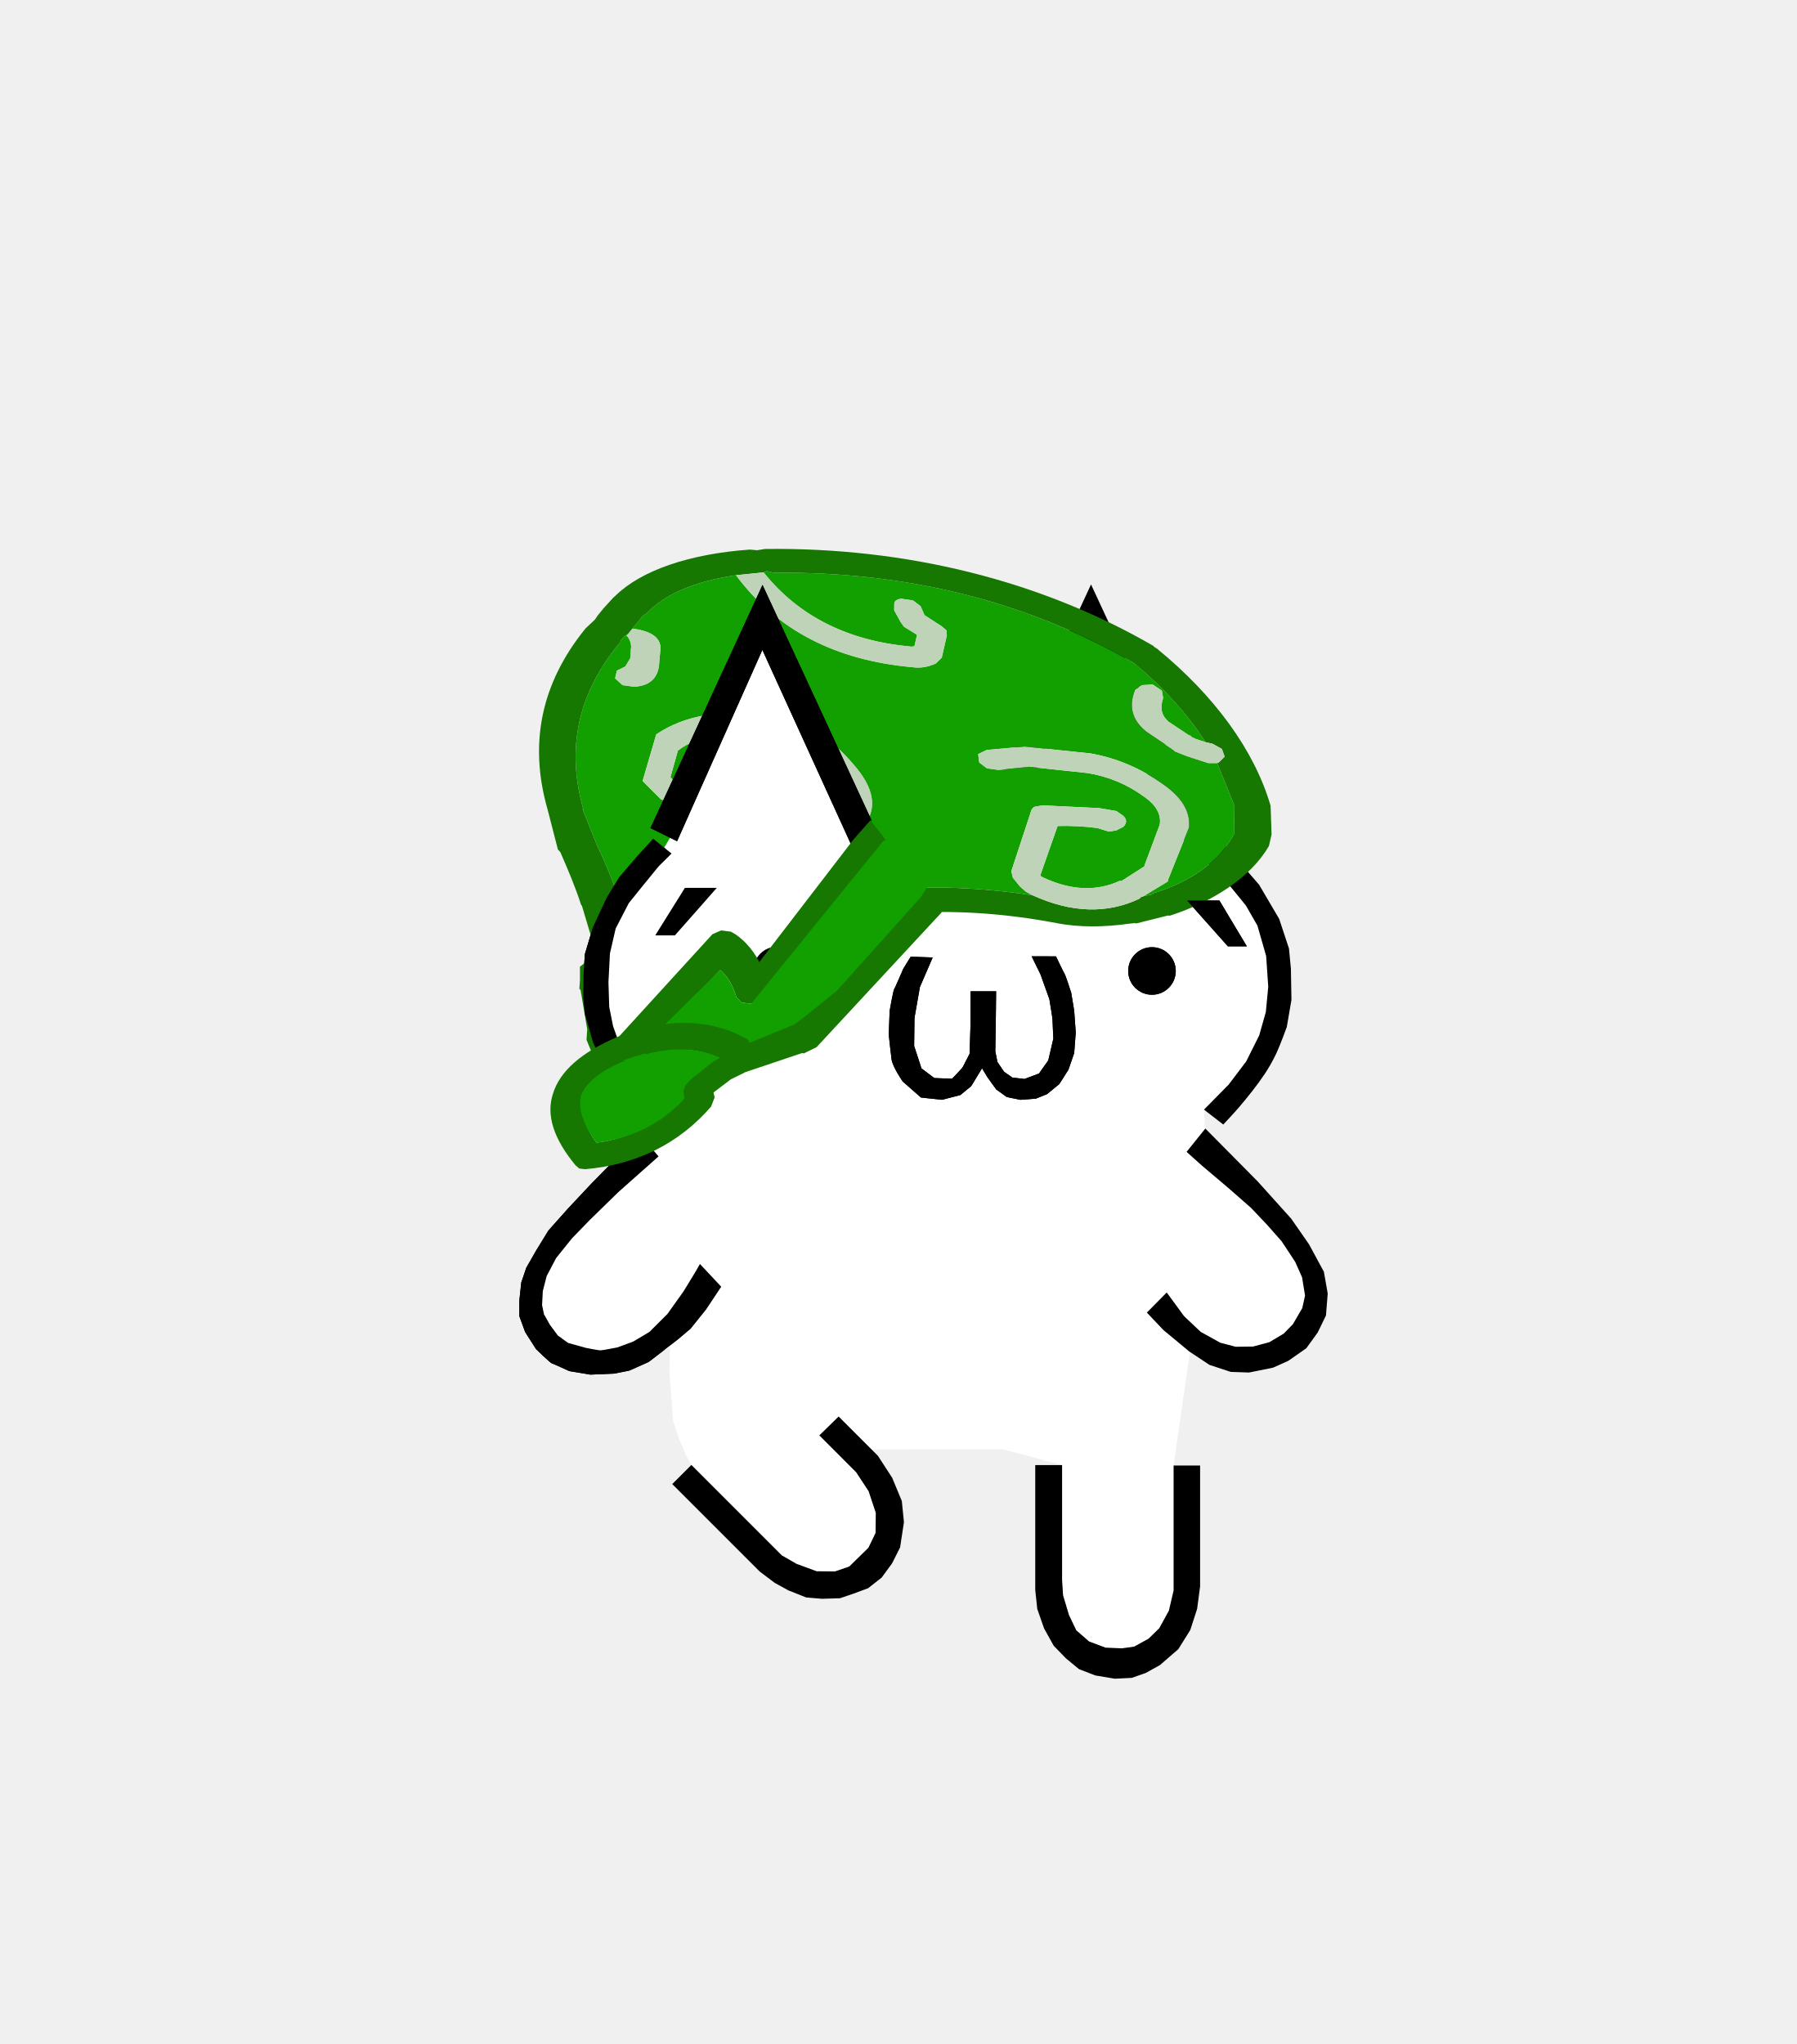
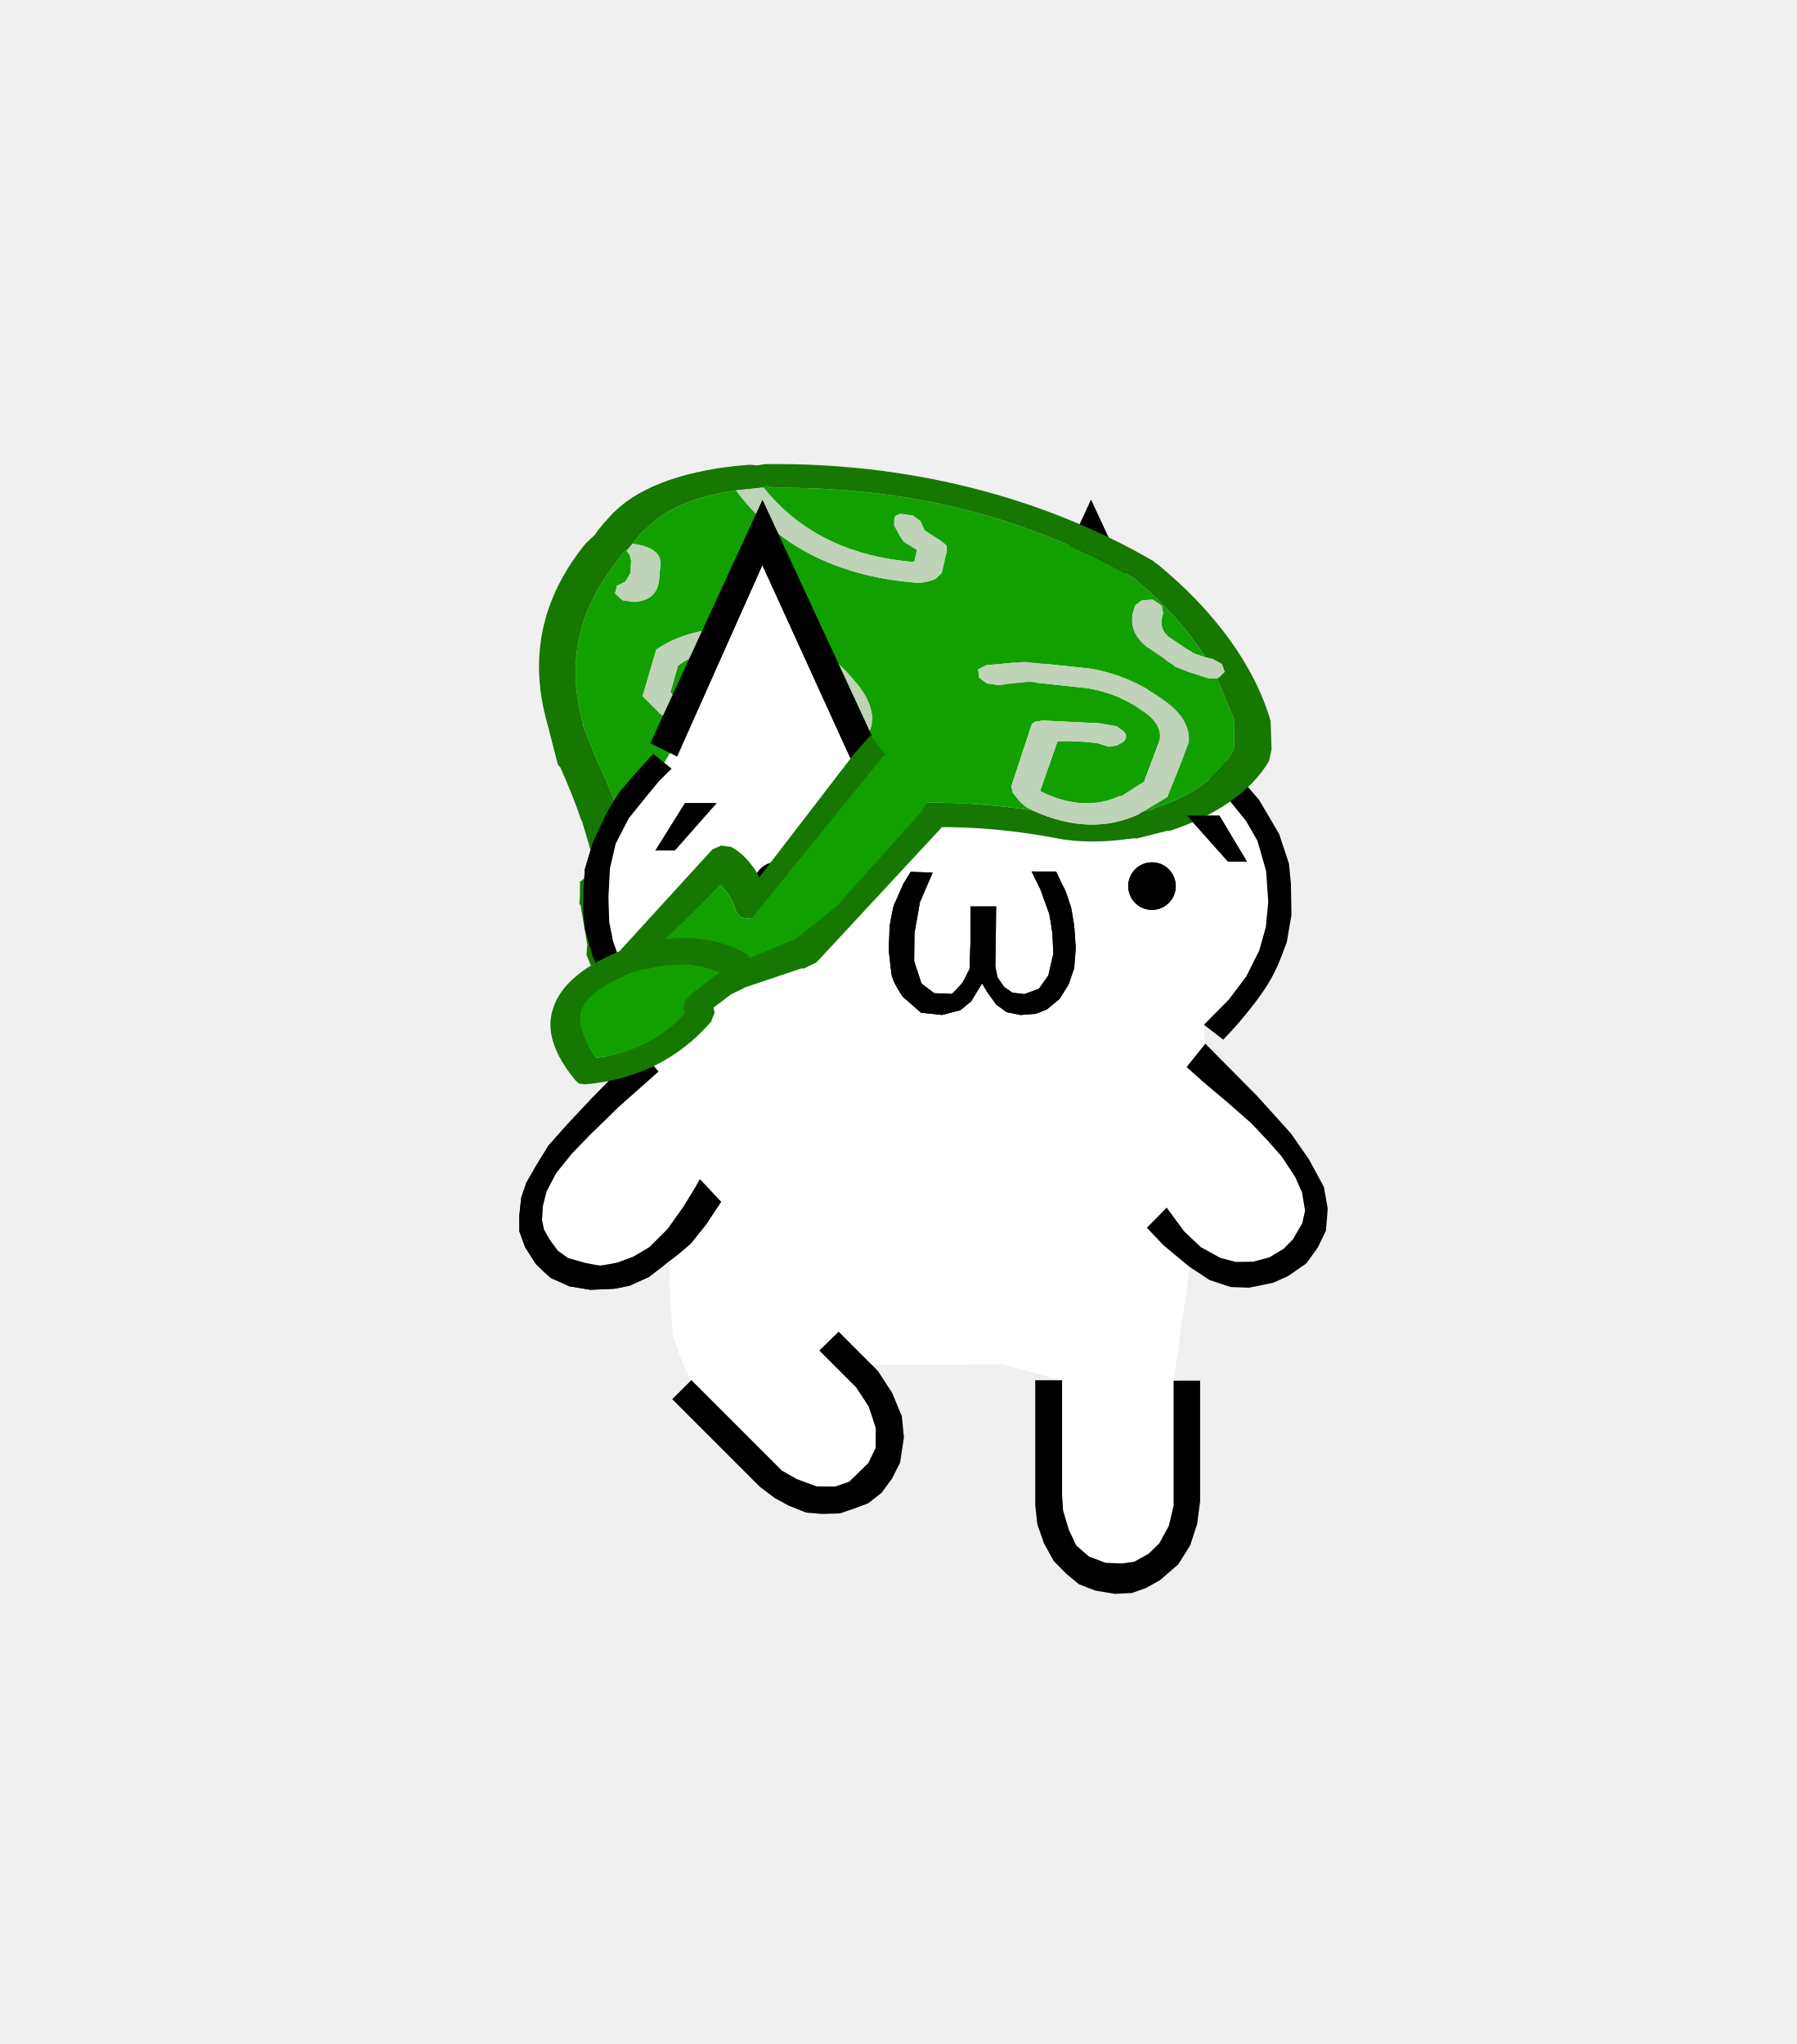
<svg xmlns="http://www.w3.org/2000/svg" height="182" width="160">
-   <circle cx="68.024" cy="78.852" r="2.118" />
-   <circle cx="101.399" cy="78.901" r="2.118" />
-   <g style="clip-rule:evenodd;fill-rule:evenodd;stroke-linejoin:round;stroke-miterlimit:2" transform="translate(1.179 7.555)">
+   <g style="clip-rule:evenodd;fill-rule:evenodd;stroke-linejoin:round;stroke-miterlimit:2" transform="translate(1.179)">
    <path d="m58.358 66.2-1.446 2.355-4.134 5.646-1.373 6.523 1.437 4.559 3.337 6.156.156.694-.545 1.5-.894 2.974-4.246 4.09-3.906 5.122-.5 3.498 1.623 3.06 3.37 1.125 4.06-.001 3.199-1.351-.068 2.416.33 4.422.541 1.611.629 1.467.46.816.394 2.176 3.588 4.185 3.912 2.665 3.724 2.895 3.66-2.2 2.459-5.414-1.192-3.29-1.823-1.467 1.304-.924 11.663-.023 5.318 1.415-.995 1.1.266 8.853.29 3.401 1.724 3.292 3.534.704 2.85-.376 2.781-3.047 1.06-5.79-.397-7.27-1.183-.83 1.533-10.687 3.465 1.396 4.837-.663 2.05-2.8.483-3.778-1.723-4.305-2.448-2.492-5.326-5.745-.166-2.437 2.835-.964 3.977-6.408.133-6.317-.969-3.683-2.254-4.107-1.983-1.65-2.82-1.393-8.526-18.03-1.081 1.018-8.066 16.618-11.82.173-8.575-17.368-1.195 1.258z" style="fill:#fff;fill-rule:nonzero" />
    <circle cx="68.024" cy="78.852" r="2.118" />
    <circle cx="101.399" cy="78.901" r="2.118" />
    <path d="M58.919 75.731h-1.75l2.64-4.23h2.84zM81.872 77.7l-1.138 2.637-.482 2.744-.03 2.498.654 1.998 1.138.857 1.58.063s.89-.906.968-1.061c.078-.156.594-1.155.594-1.155s.078-2.2.078-2.385l.013-3.183h2.275l-.031 2.722-.042 2.619.19.95.59.871.739.517 1.075.125 1.295-.485.827-1.17.453-1.946s-.077-1.516-.077-1.685c0-.17-.281-1.824-.281-1.824s-.732-2.06-.793-2.212a87.443 87.443 0 0 0-.784-1.598l2.17.003s.659 1.39.765 1.557c.106.168.59 1.684.59 1.684l.264 1.589.14 1.95-.139 1.834-.513 1.48-.81 1.276-1.092.897-.99.4-1.39.107-1.214-.25-.934-.672-.795-1.107-.466-.779-.965 1.588-.967.796-1.635.422-1.872-.201-1.62-1.42s-.907-1.294-1-1.98c-.093-.687-.25-2.203-.25-2.203l.079-2.118s.314-1.797.405-1.934c.092-.136.802-1.8.802-1.8l.67-1.089zm27.975-.993h-1.688l-3.633-4.08h2.876zm-6.105-9.219 2.398-1.112-10.167-21.891-9.744 20.991-9.803.005-9.705-20.953-9.979 21.65 2.37 1.171 7.595-17.034 7.868 17.26 13.611-.212 7.78-17.199zm-31.963 52.767 3.276 3.277 1.113 1.695.638 1.925-.02 1.787-.639 1.32-1.703 1.67-1.274.439-1.635-.018-1.777-.655-1.318-.755-8.054-8.055-1.703 1.703 7.792 7.792 1.334 1.007 1.22.67 1.577.626 1.4.12 1.611-.048 1.136-.386 1.368-.506 1.206-.946.93-1.27.716-1.425.339-2.237-.188-1.887-.86-2.073-1.273-1.958-3.494-3.494zm31.546 2.683v11.12l-.421 1.804-.859 1.566-.95.926-1.282.706-1.097.155-1.452-.063-1.46-.547-1.14-.988-.654-1.364-.528-1.767-.087-1.365V122.9h-2.39v11.123l.18 1.686.606 1.731.857 1.545 1.094 1.125 1.154.954 1.45.563 1.75.292 1.508-.076 1.246-.437 1.262-.703 1.636-1.42 1.063-1.702.609-1.886.265-1.996v-10.764zm1.156-27.93 1.67-2.075 4.64 4.685 2.998 3.329 1.594 2.292 1.325 2.449.34 1.934-.156 1.954-.733 1.512-1.013 1.403-1.608 1.124-1.358.608-2.137.433-1.635-.057-1.89-.623-1.81-1.201-2.289-1.9-1.475-1.556 1.768-1.79 1.546 2.11 1.483 1.401 1.749.966 1.37.357 1.544-.02 1.448-.389 1.274-.76.822-.843.833-1.427.248-1.12-.266-1.631-.611-1.371-1.204-1.828-1.279-1.45-1.43-1.51-2.045-1.796-2.34-1.979z" style="fill-rule:nonzero" />
    <path d="m56.736 92.786 1.792-1.191-2.506-2.741-1.875-2.97-.74-2.088-.337-1.7-.07-2.188.134-2.571.509-2.214 1.17-2.263 1.29-1.6 1.38-1.688 1.137-1.125-1.636-1.324-1.402 1.532-1.622 1.888-1.104 1.81-1.24 2.65L50.9 77.4l-.118 1.844-.02 2.021.132 1.423.72 2.529.86 1.942 1.358 2.063s1.015 1.379 1.558 2.04c.43.524 1.345 1.524 1.345 1.524zm51.038-25.208 3.162 3.641 1.79 3.046.872 2.638.172 1.791.048 2.78-.413 2.408s-.591 1.647-.97 2.434c-.292.61-.628 1.2-1.002 1.762-.676 1.017-1.45 1.967-2.234 2.902-.461.551-1.452 1.594-1.452 1.594l-1.717-1.327 2.199-2.23 1.56-2.061 1.156-2.31.593-2.09.214-2.248-.187-2.747-.778-2.7-1.03-1.794-1.371-1.681-2.368-2.512z" style="fill-rule:nonzero" />
    <path d="m57.462 95.413-2.996.875-6.246 6.608-1.82 4.393.087 3.662 2.975 1.877 5.531.087 4.19-3.232 1.697-11.72z" style="fill:#fff" />
    <path d="m55.79 93.453 1.672 1.96-3.569 3.168-2.525 2.463-1.609 1.658-1.42 1.766-.842 1.603-.342 1.341-.065 1.246.173.82.527.93.703.951.907.658 1.557.436s1.143.23 1.327.23c.184 0 1.51-.264 1.51-.264l1.405-.516 1.449-.861 1.604-1.6 1.418-1.988s1.049-1.7 1.122-1.84c.074-.14.354-.624.354-.624l1.897 2.024-1.343 2.022-1.376 1.719-1.14.966-2.608 1.998-1.715.765-1.321.265-2.153.095-1.868-.311s-1.372-.636-1.542-.682c-.17-.046-1.435-1.295-1.435-1.295l-.961-1.506-.515-1.416-.001-1.372.172-1.62.45-1.322.874-1.526 1.092-1.78 1.746-1.96 2.088-2.225 1.909-1.944z" style="fill-rule:nonzero" />
    <path d="m58.819 89.557.093-.078.468-.155h.187c5.551-1.604 10.978-1.578 16.28.077l-.094-.077 2.994 1.164.187.077a51.447 51.447 0 0 0 5.052 1.94l3.649.853.655-.077.468-.466 2.526.31h.093l.655.078 2.9.466c-.062.155-.031.31.094.465.811 1.449 2.027 2.561 3.649 3.337l-4.491 1.164c-.187-.569-.187-1.242 0-2.018l-.094-.465-.467-.388-.562-.078-7.39 1.32 2.712-.777.655-.31.187-.543-.374-.543-.655-.155c-1.809.155-3.524.775-5.146 1.862l-.374.543.187.543.187.155-.093.388c-5.115 4.863-8.015 10.035-8.701 15.518l-.187-.388-.374-.388-.655-.465-.562-.155-5.894.31c-.249 0-.436.052-.561.155l-.281.388-.936 2.949-.093.93.28.389c.25.259.593.31 1.03.155l.467-.31.281-.388-.093-.621a8.328 8.328 0 0 1 .655-2.095l4.865-.31h.093l.094.155c.623 1.603.187 2.948-1.31 4.035v.077l-1.965 1.086.094-.077-4.117.31h-.093c-.936-.051-1.653-.413-2.152-1.086-.811-1.035-1.155-2.121-1.03-3.259l.655-3.104.936-1.551.094-.621-.375-.466-.748-.155-.561.388-1.123 1.94-.749 3.491c-.125 1.397.312 2.768 1.31 4.113.811 1.138 1.965 1.759 3.462 1.862l5.24-.466h.186l1.871-1.086-.374.466h-.093c-1.933 1.862-4.303 3.026-7.11 3.491h-.094l-2.62-.31-3.555-1.397.187-.465-.187-1.164-.187-.698-.094-.078-1.123-1.63c-.748-.879-1.964-1.241-3.648-1.086l-.562.31-.28.544.374.543.655.155c.935-.051 1.59.104 1.964.466l.094.077.842 1.242v.077l.094.078.093.233.094.543a23.278 23.278 0 0 1-5.801-4.656c-3.431-6.259-3.68-12.828-.748-19.708v-.388l.187-.155c3.305 2.328 4.553 5.173 3.742 8.535l-.094.155h-1.122l-.468-.776-.374-.232-.936-.466-.655-.078a.613.613 0 0 0-.561.31l-.094.622.375.465.748.31.655 1.01.28.31.468.077h2.152l.655-.233c.499-.362.78-.75.842-1.164.998-4.087-.592-7.501-4.771-10.242 1.435-2.069 3.243-3.465 5.426-4.19l.28-.155 1.404-.388c-.187 1.087.312 1.656 1.497 1.707l1.03.078c1.434.155 2.369-.181 2.806-1.009l.094-.62-.468-.466h-.749l-.561.388-.842.155h-.187l-.749-.078h-.093c-.437-.051-.78-.18-1.03-.387m14.409 3.724-1.217-1.086-.093-.078-4.584.155c-1.185.621-2.121 1.397-2.807 2.328-2.37 3.052-1.871 5.819 1.497 8.302 2.432 1.863 5.052 1.889 7.859.078l.187-.078c.748-.827.873-1.758.374-2.793l-.842-.776-2.245-1.241-.094-.078-2.433-.854-.748.078-.374.466c-.125.155-.094.336.093.543l.562.388 1.964.776h.094l2.152 1.241.187.078.093.077h-.093c.187.362.155.698-.094 1.009l-5.426-.078c-2.557-1.913-2.932-4.008-1.123-6.285.499-.775 1.248-1.396 2.246-1.862h-.094l2.713-.077.655.543.562.388.654-.078.468-.465-.093-.621m24.138.543 1.684-.233.468-.155.28-.233.188-.465c1.933-.621 5.8 2.948 5.239 3.569-.687.569-1.809.724-3.368.466l.093.077-.655-.155-.28-.078-.28-.077h-.094v-.078c-1.685-.517-2.932-1.397-3.743-2.638h.468" style="fill:#12a001" transform="matrix(-.2093 .91698 1.63329 .37279 -79.359 -38.305)" />
    <path d="m57.602 88.237-.842.233h.094l.374-.155.28-.078h.094" style="fill:#ccc" transform="matrix(-.2093 .91698 1.63329 .37279 -79.359 -38.305)" />
    <path d="m85.67 97.005 7.391-1.319.562.078.467.388.094.465c-.187.776-.187 1.449 0 2.018 0 0 3.728-1.079 4.178-1.176-1.621-.776-2.643-1.856-3.453-3.304-.125-.155-.156-.31-.094-.466l-2.783-.486-.655-.077h-.093l-2.526-.31-.468.465-.655.077-3.649-.853a51.52 51.52 0 0 1-5.052-1.94l-.187-.077-2.994-1.164.093.077c-5.301-1.655-10.728-1.68-16.279-.077h-.187l-.468.155-.093.078-.187.077-.562.155-1.403.388-.28.155c-2.184.725-3.993 2.121-5.427 4.19l-.749 1.242-.093.155-.187.155v.388c-2.932 6.88-2.682 13.45.748 19.708a23.314 23.314 0 0 0 5.8 4.656v.388l.281.543.655.233.655-.233.094-.078 3.555 1.397 2.62.31h.093c2.807-.465 5.177-1.63 7.11-3.491h.094l.374-.466.188-.155h.093c2.12-1.5 2.776-3.362 1.965-5.587.686-5.483 3.586-10.655 8.7-15.518l.094-.388a.706.706 0 0 0 .468.155l.655-.155 1.497-.776M57.64 87.82l.375-.077 1.029-.388c5.988-1.656 11.828-1.585 17.503.174l3.485 1.01.187.155c1.497.62 2.954 1.213 4.513 1.73h-.093l3.494 1.108.56.31 1.685-.775 1.216.155.842.077.094.078 3.525.819h.094l.842.077s10.635 4.113 9.636 5.044c-1.06 1.034-2.775 1.37-5.145 1.008h-.094l-7.906 2.541-.562-.077-.467-.388c-.375-.621-.596-1.626-.533-2.609l-6.916 1.386-.187.233c-5.364 5.07-8.128 10.098-8.502 15.84-.063 1.24-.653 2.56-1.464 3.75l-.187.31v.078l-1.404 1.551v.078c-2.245 2.12-5.289 3.755-8.532 4.324h-1.123l-2.62-.388c-4.802-1.5-8.99-4.221-12.109-7.739l-.094-.155-.093-.077c-3.68-6.673-3.878-14.029-.76-21.27l.281-.389.094-.388c1.684-3.103 4.222-5.383 7.091-6.417l.187-.078 1.217-.388.842-.233m39.837 6.078s.236.204-.468 0c.81 1.242 1.83 1.912 3.513 2.43v.077h.094l.28.078.281.077.655.155-.093-.077c1.559.258 2.68.148 3.367-.421.56-.621-3.166-3.961-5.099-3.341l-.187.466-.281.233-.468.155-1.594.168" style="fill:#167801" transform="matrix(-.2093 .91698 1.63329 .37279 -79.359 -38.305)" />
    <path d="m85.67 97.005-1.497.776-.655.155a.712.712 0 0 1-.468-.155l-.187-.155-.187-.543.374-.543c1.622-1.087 3.337-1.707 5.146-1.862l.655.155.374.543-.187.543-.655.31-2.713.776m-11.414 16.682c.811 2.225.156 4.087-1.965 5.587h-.093l-.188.155-1.87 1.086h-.188l-5.24.466c-1.497-.103-2.65-.724-3.46-1.862-.999-1.345-1.435-2.716-1.31-4.113l.748-3.491 1.123-1.94.56-.388.75.155.374.466-.094.62-.936 1.552-.654 3.104c-.125 1.138.218 2.224 1.029 3.259.499.673 1.216 1.035 2.152 1.086h.093l4.117-.31-.094.077 1.965-1.086v-.077c1.497-1.087 1.933-2.432 1.31-4.035l-.094-.155h-.093l-4.865.31a8.328 8.328 0 0 0-.655 2.095l.093.62-.28.389-.468.31c-.437.155-.78.104-1.03-.155l-.28-.388.093-.931.936-2.949.28-.388c.125-.103.313-.155.562-.155l5.894-.31.562.155.655.465.374.388.187.388m-16.092 7.992-.094.078-.655.233-.655-.233-.28-.543v-.388l-.094-.543-.093-.233-.094-.078v-.077l-.842-1.242-.094-.077c-.373-.362-1.028-.517-1.964-.466l-.655-.155-.374-.543.28-.543.562-.31c1.684-.155 2.9.207 3.648 1.086l1.123 1.629.094.078.187.698.187 1.164-.187.465m-8.046-25.76.093-.155.749-1.242c4.179 2.742 5.769 6.156 4.771 10.242-.062.414-.343.802-.842 1.164l-.655.233h-2.152l-.467-.078-.281-.31-.655-1.009-.748-.31-.375-.465.094-.621a.613.613 0 0 1 .561-.31l.655.077.936.466.374.232.468.776h1.122l.094-.155c.811-3.362-.437-6.207-3.742-8.535m7.952-6.13.562-.155.187-.077c.249.207.592.336 1.029.387h.093l.749.078h.187l.842-.155.561-.388h.749l.468.465-.094.621c-.437.828-1.372 1.164-2.807 1.009l-1.029-.078c-1.185-.051-1.684-.62-1.497-1.707m15.157 3.492.093.62-.468.466-.654.078-.562-.388-.655-.543-2.713.077h.094c-.998.466-1.747 1.087-2.246 1.862-1.809 2.276-1.434 4.371 1.123 6.285l5.426.078c.25-.311.281-.647.094-1.009h.093l-.093-.077-.187-.078-2.152-1.241h-.094l-1.964-.776-.562-.388c-.187-.207-.218-.388-.093-.543l.374-.466.748-.078 2.433.854.094.078 2.245 1.241.842.776c.499 1.035.374 1.966-.374 2.793l-.187.078c-2.807 1.811-5.427 1.785-7.86-.078-3.367-2.483-3.866-5.25-1.496-8.302.686-.931 1.622-1.707 2.807-2.328l4.584-.155.093.078 1.217 1.086" style="fill:#bfd3b8" transform="matrix(-.2093 .91698 1.63329 .37279 -79.359 -38.305)" />
    <path d="m57.462 95.413-2.996.875-6.246 6.608-1.82 4.393.087 3.662 2.975 1.877 5.531.087 4.19-3.232 1.697-11.72z" style="fill:#fff" />
    <path d="m58.358 66.2-1.446 2.355-4.34 6.046-1.167 6.123 1.437 4.559 3.337 6.156.156.694-.545 1.5-.894 2.974-4.246 4.09-3.906 5.122-.5 3.498 1.623 3.06 3.37 1.125 4.06-.001 3.199-1.351-.068 2.416.33 4.422 20.073-45.93-11.95-23.743-1.195 1.258z" style="fill:#fff;fill-rule:nonzero" transform="matrix(.96931 0 0 1 2.42 0)" />
    <path d="m56.736 92.786 1.792-1.191-2.506-2.741-1.875-2.97-.74-2.088-.337-1.7-.07-2.188.134-2.571.509-2.214 1.17-2.263 1.29-1.6 1.38-1.688 1.137-1.125-1.636-1.324-1.402 1.532-1.622 1.888-1.104 1.81-1.24 2.65L50.9 77.4l-.118 1.844-.02 2.021.132 1.423.72 2.529.86 1.942 1.358 2.063s1.015 1.379 1.558 2.04c.43.524 1.345 1.524 1.345 1.524z" style="fill-rule:nonzero" />
    <circle cx="68.024" cy="78.852" r="2.118" />
    <circle cx="101.399" cy="78.901" r="2.118" />
    <path d="M58.919 75.731h-1.75l2.64-4.23h2.84zM81.872 77.7l-1.138 2.637-.482 2.744-.03 2.498.654 1.998 1.138.857 1.58.063s.89-.906.968-1.061c.078-.156.594-1.155.594-1.155s.078-2.2.078-2.385l.013-3.183h2.275l-.031 2.722-.042 2.619.19.95.59.871.739.517 1.075.125 1.295-.485.827-1.17.453-1.946s-.077-1.516-.077-1.685c0-.17-.281-1.824-.281-1.824s-.732-2.06-.793-2.212a87.443 87.443 0 0 0-.784-1.598l2.17.003s.659 1.39.765 1.557c.106.168.59 1.684.59 1.684l.264 1.589.14 1.95-.139 1.834-.513 1.48-.81 1.276-1.092.897-.99.4-1.39.107-1.214-.25-.934-.672-.795-1.107-.466-.779-.965 1.588-.967.796-1.635.422-1.872-.201-1.62-1.42s-.907-1.294-1-1.98c-.093-.687-.25-2.203-.25-2.203l.079-2.118s.314-1.797.405-1.934c.092-.136.802-1.8.802-1.8l.67-1.089zm27.975-.993h-1.688l-3.633-4.08h2.876zm-35.272-9.132 1.851-2.094-9.705-20.953-9.979 21.65 2.37 1.171 7.595-17.034z" style="fill-rule:nonzero" />
    <path d="m74.575 67.575 1.851-2.094-9.705-20.953-9.979 21.65 2.37 1.171 7.595-17.034zM55.79 93.453l1.672 1.96-3.569 3.168-2.525 2.463-1.609 1.658-1.42 1.766-.842 1.603-.342 1.341-.065 1.246.173.82.527.93.703.951.907.658 1.557.436s1.143.23 1.327.23c.184 0 1.51-.264 1.51-.264l1.405-.516 1.449-.861 1.604-1.6 1.418-1.988s1.049-1.7 1.122-1.84c.074-.14.354-.624.354-.624l1.897 2.024-1.343 2.022-1.376 1.719-1.14.966-2.608 1.998-1.715.765-1.321.265-2.153.095-1.868-.311s-1.372-.636-1.542-.682c-.17-.046-1.435-1.295-1.435-1.295l-.961-1.506-.515-1.416-.001-1.372.172-1.62.45-1.322.874-1.526 1.092-1.78 1.746-1.96 2.088-2.225 1.909-1.944z" style="fill-rule:nonzero" />
    <path d="m93.061 95.686.562.078.467.388.094.465c-.187.776-.187 1.449 0 2.018 0 0 3.728-1.079 4.178-1.176-1.621-.776-2.643-1.856-3.453-3.304-.125-.155-.156-.31-.094-.466m-13.829.842 10.608-3.309.842.077.094.078 3.525.819h.094l.842.077 1.31-.155.093-.31.468-.388c2.807-.983 5.613-.75 8.42.698l.28.233.094.31c.312 2.173-.03 3.725-1.029 4.656-1.06 1.034-2.775 1.37-5.145 1.008h-.094l-7.906 2.541-.562-.077-.467-.388c-.375-.621-.596-1.626-.533-2.609l-8.623 3.647-1.473.504m15.654-8.045s.236.204-.468 0c.81 1.242 1.83 1.912 3.513 2.43v.077h.094l.28.078.281.077.655.155-.093-.077c1.559.258 2.68.148 3.367-.421.56-.621.897-1.564.772-3.013-1.996-.93-3.938-.948-5.871-.328l-.187.466-.281.233-.468.155-1.594.168" style="fill:#167801" transform="matrix(-1.27308 .76063 -.71222 -1.19205 253.107 124.761)" />
    <path d="m75.097 99.457 6.533-3.416 7.167-2.376 2.244-.342.991-.12 2.9.466c-.062.155-.031.31.094.465.811 1.449 2.027 2.561 3.649 3.337l-4.491 1.164c-.187-.569-.187-1.242 0-2.018l-.094-.465-.467-.388-11.808 4.61m15.55-6.55 1.684-.233.468-.155.28-.233.188-.465c1.933-.621 3.898-.466 5.894.465.125 1.449-.094 2.483-.655 3.104-.687.569-1.809.724-3.368.466l.093.077-.655-.155-.28-.078-.28-.077h-.094v-.078c-1.685-.517-2.932-1.397-3.743-2.638h.468" style="fill:#12a001" transform="matrix(-1.27308 .76063 -.71222 -1.19205 253.107 124.761)" />
  </g>
</svg>
